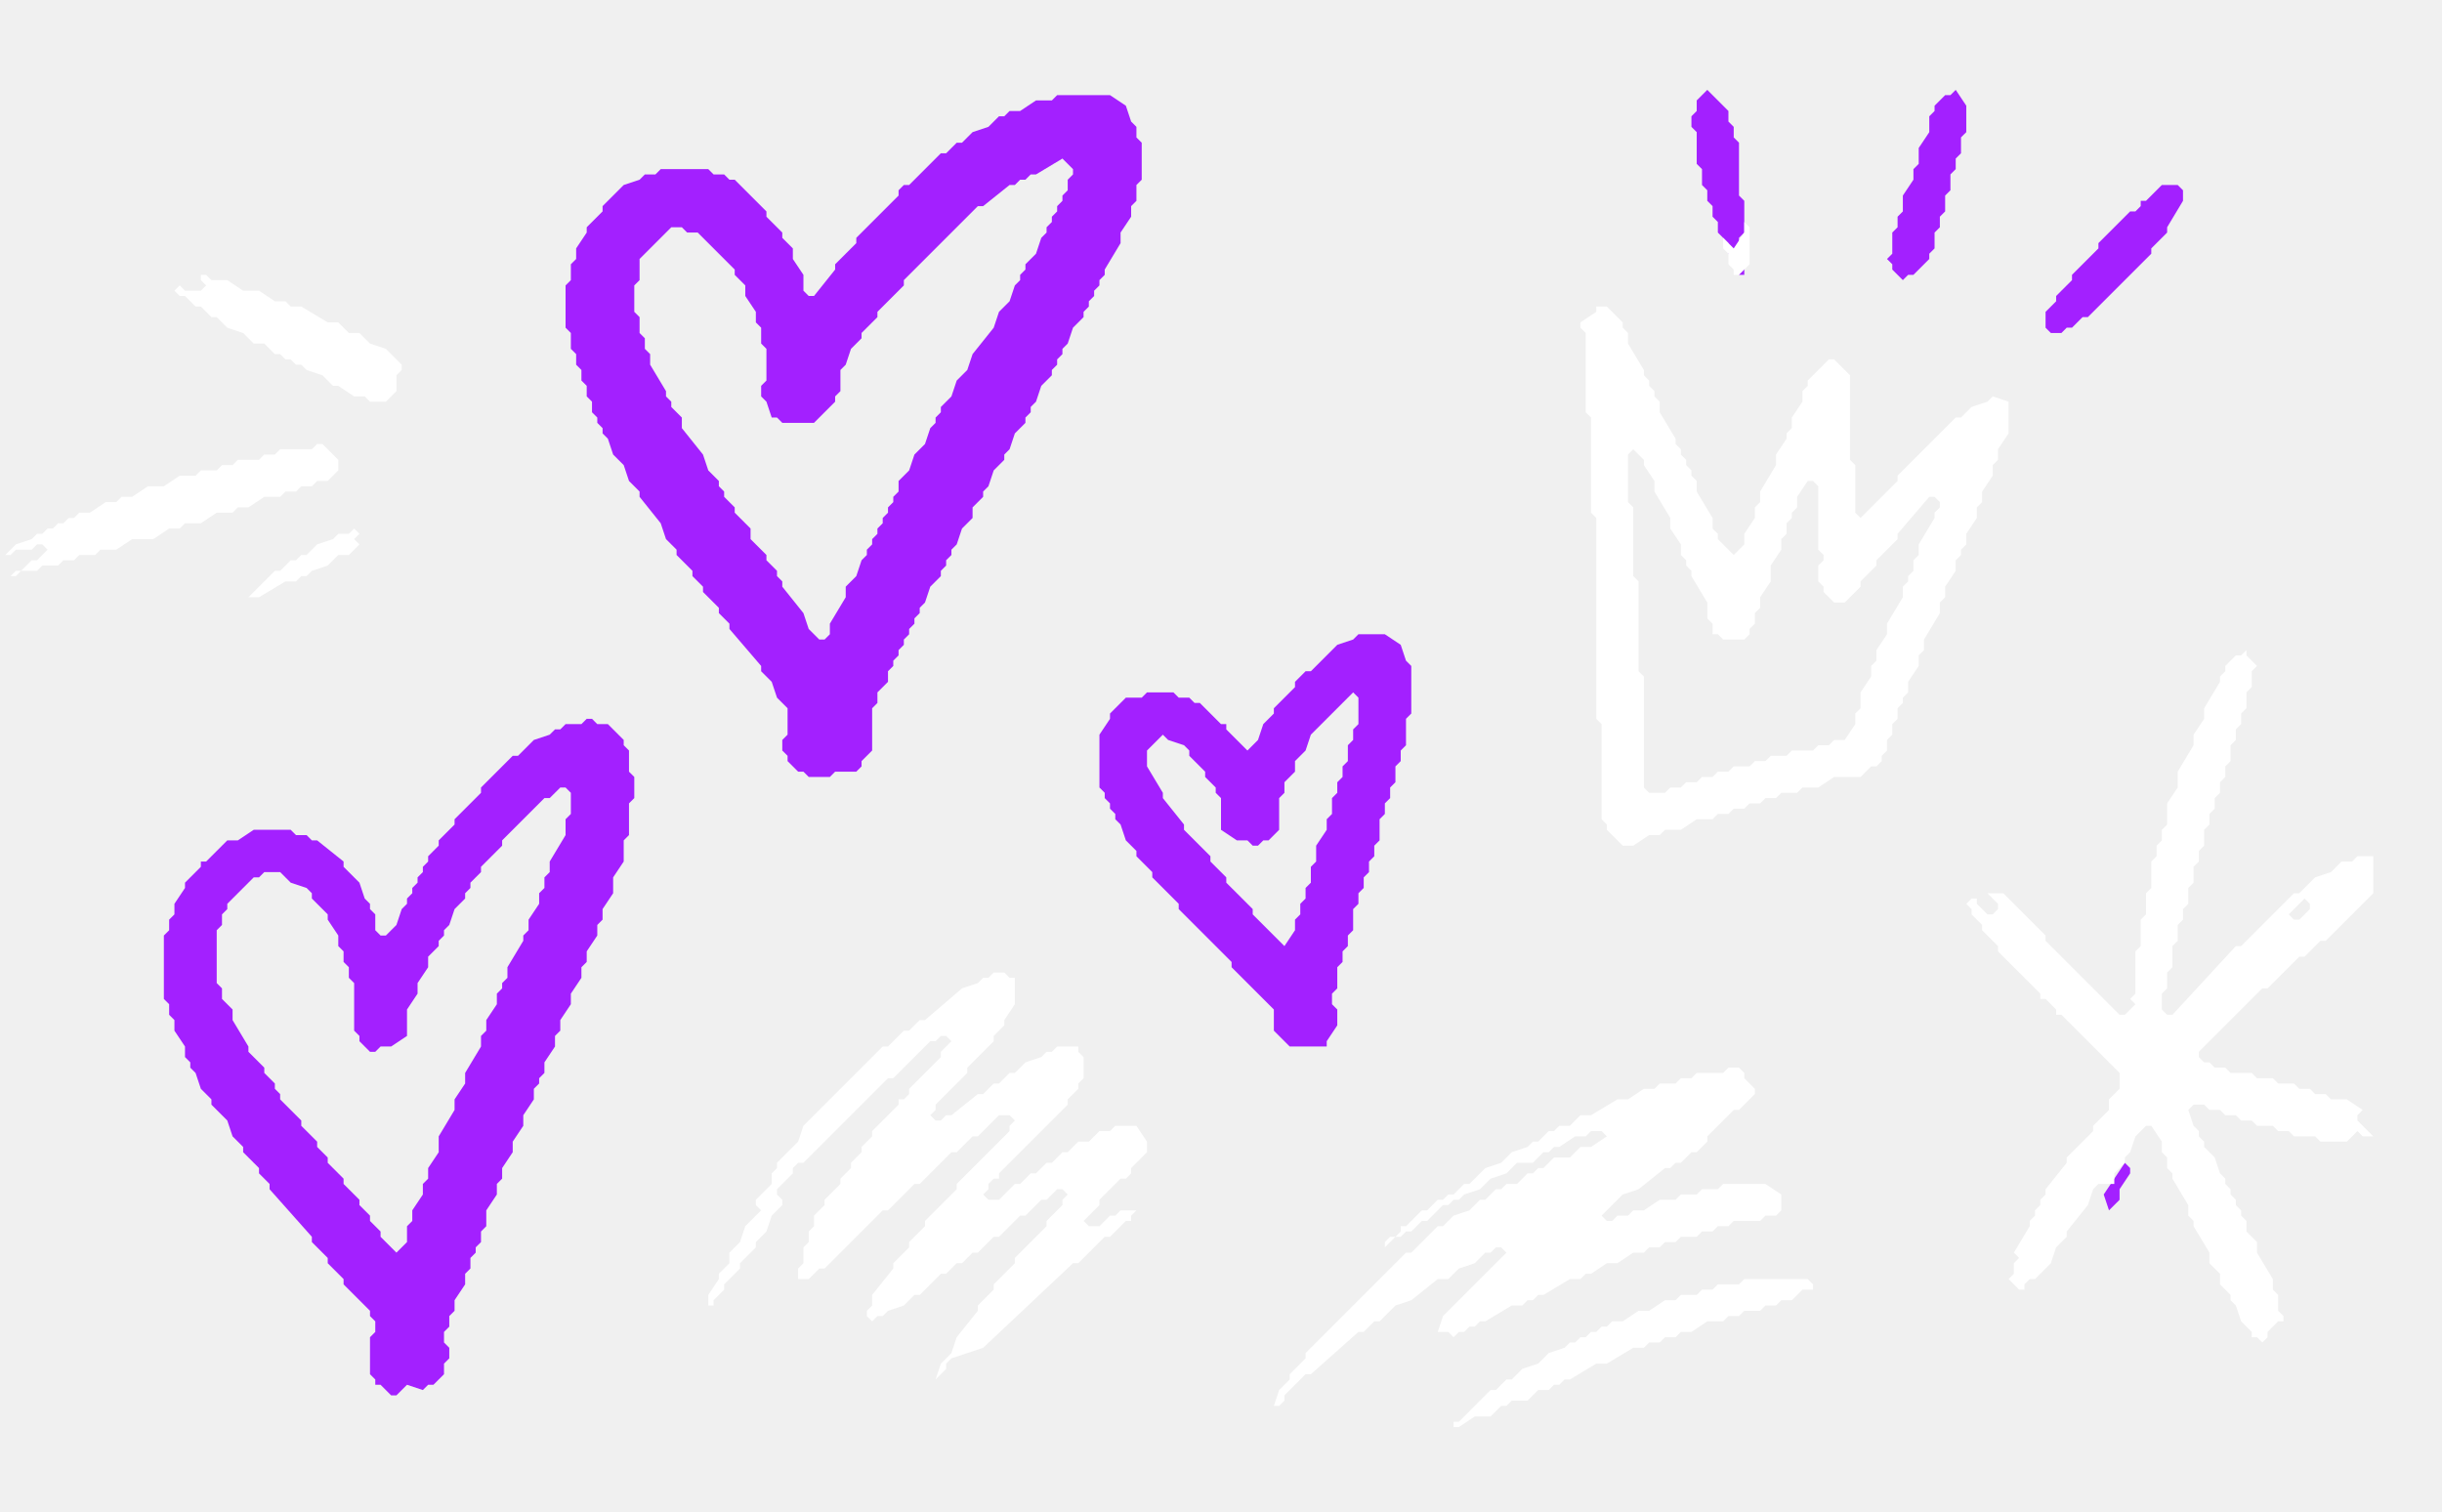
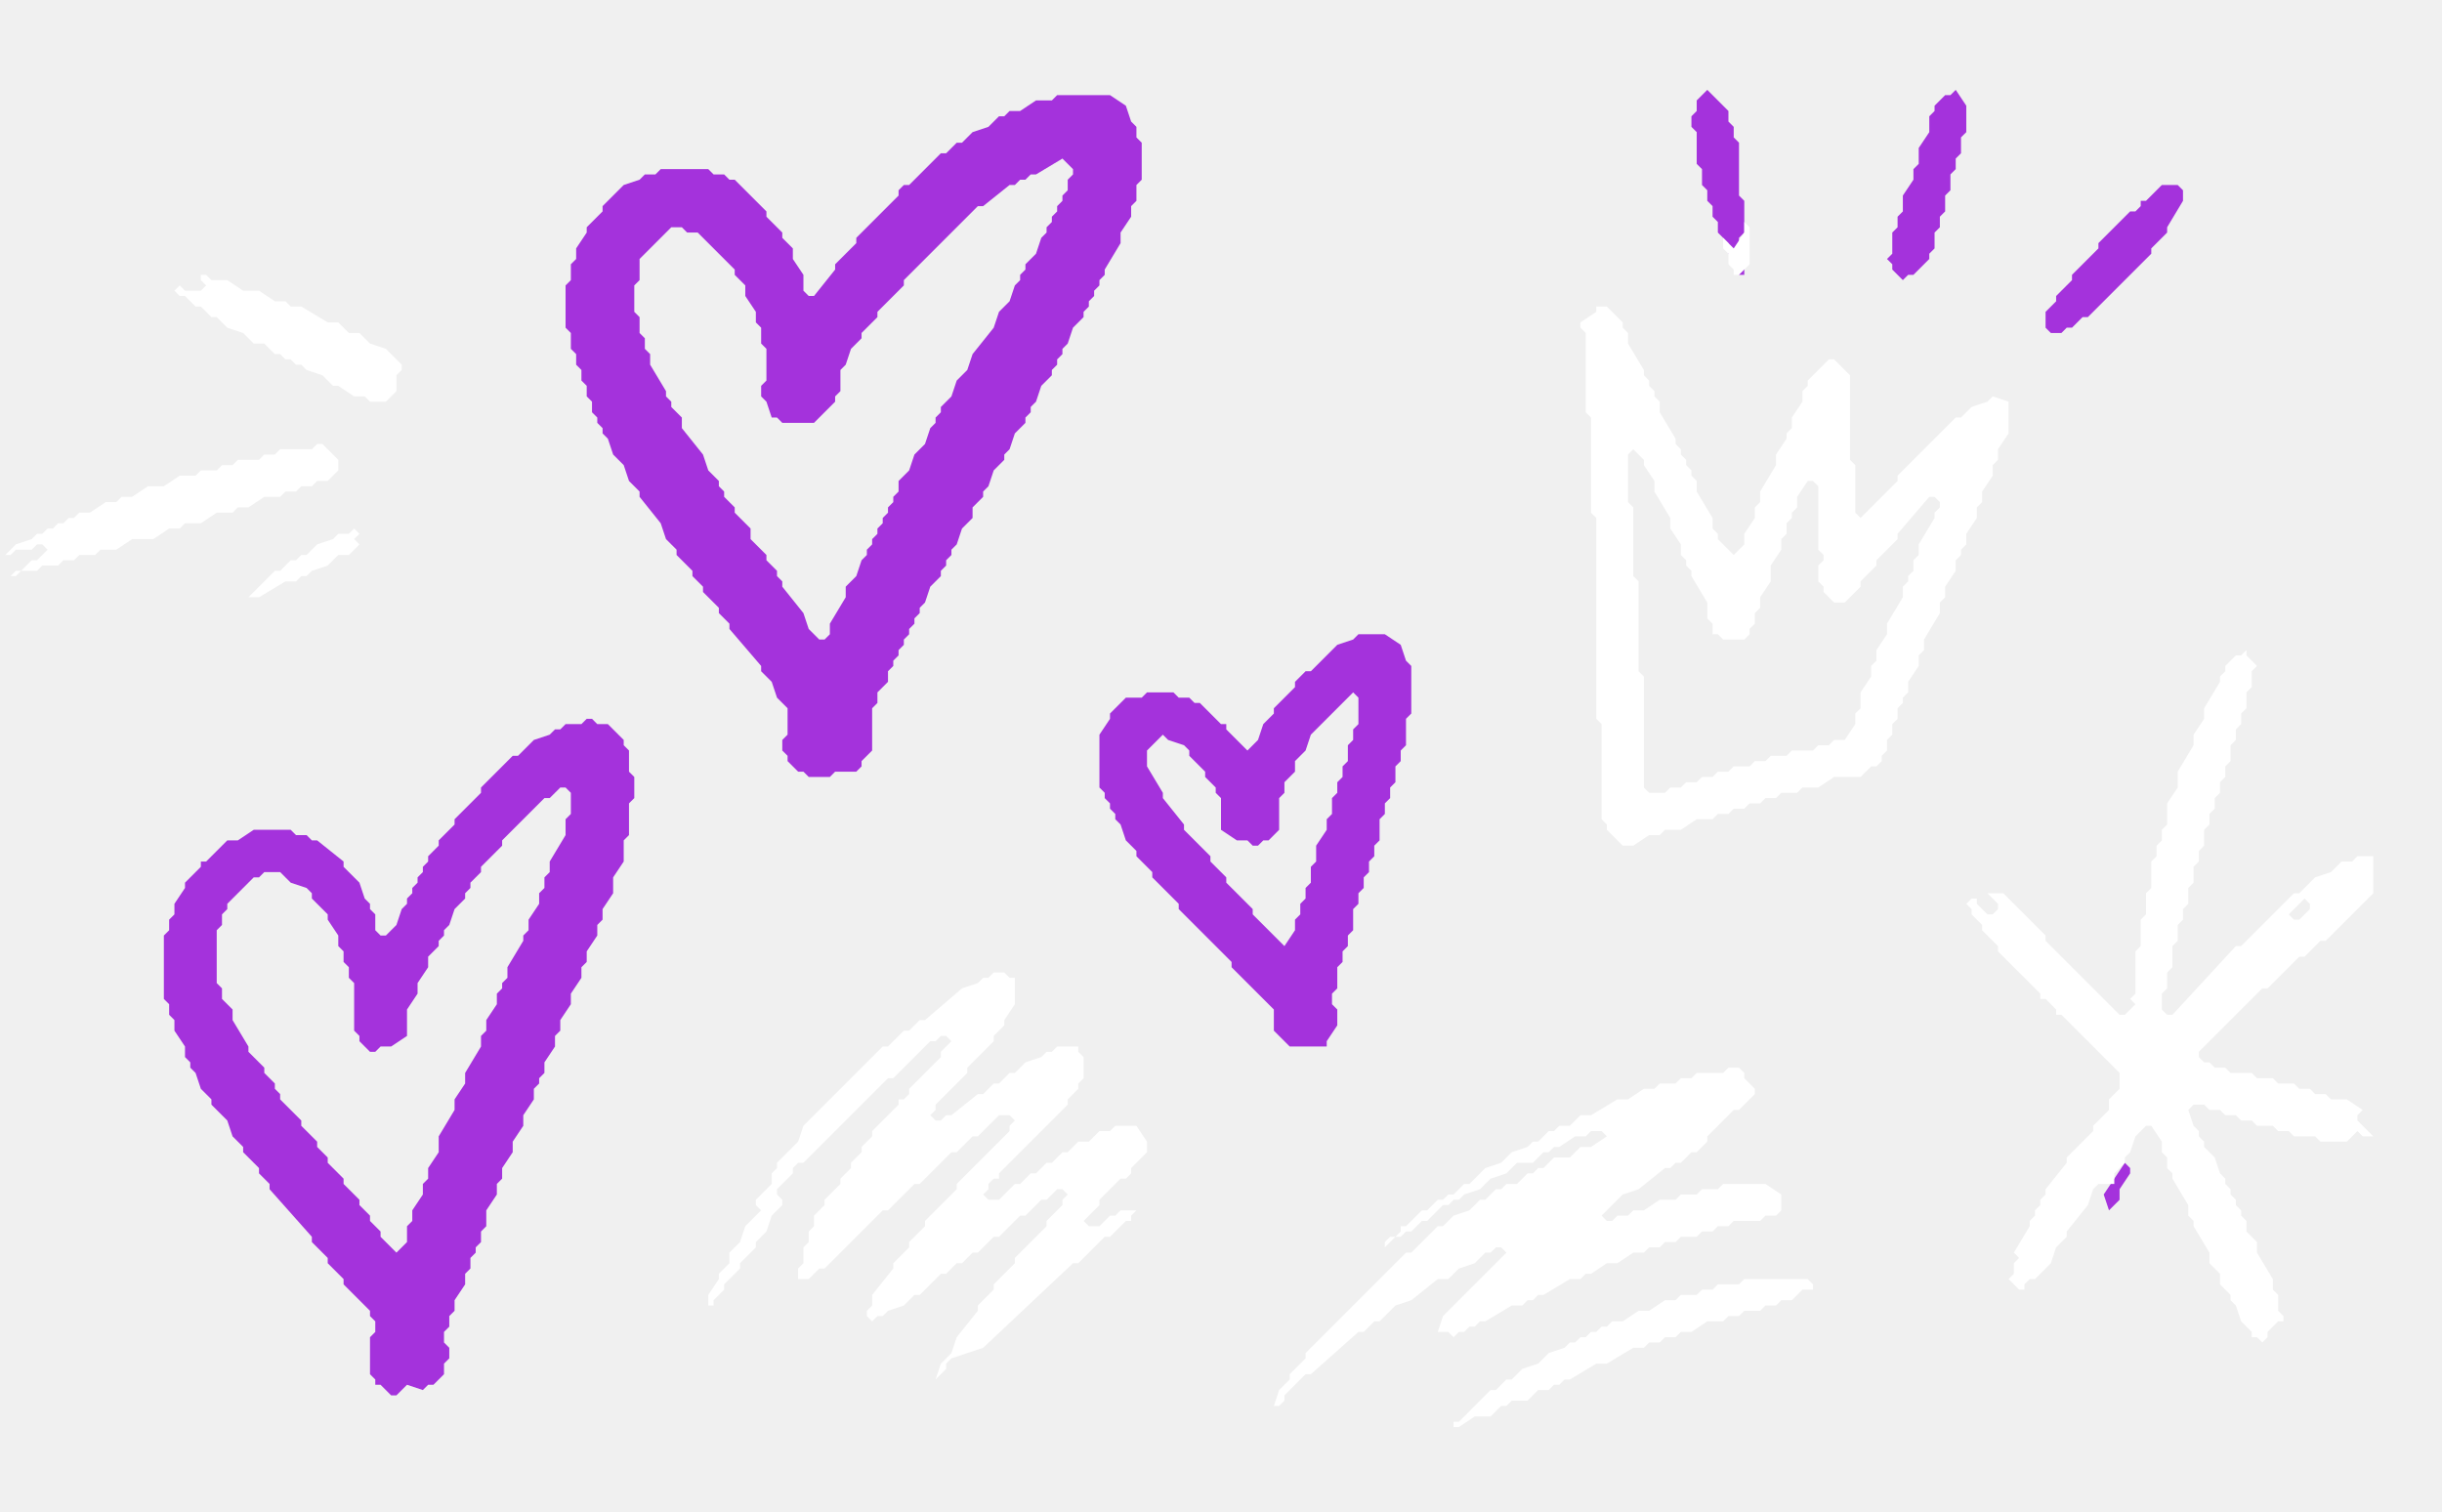
<svg xmlns="http://www.w3.org/2000/svg" viewBox="0 0 462 286">
-   <path fill="#A320FF" fill-rule="evenodd" d="M402,220L398,226L399,229L401,227L401,225L403,222L403,221ZM107,149L108,150L108,154L107,155L107,158L104,163L104,165L103,166L103,168L102,169L102,171L100,174L100,176L99,177L99,178L96,183L96,185L95,186L95,187L94,188L94,190L92,193L92,195L91,196L91,198L88,203L88,205L86,208L86,210L83,215L83,218L81,221L81,223L80,224L80,226L78,229L78,231L77,232L77,235L75,237L72,234L72,233L70,231L70,230L68,228L68,227L65,224L65,223L62,220L62,219L60,217L60,216L57,213L57,212L53,208L53,207L52,206L52,205L50,203L50,202L47,199L47,198L44,193L44,191L42,189L42,187L41,186L41,176L42,175L42,173L43,172L43,171L48,166L49,166L50,165L53,165L55,167L58,168L59,169L59,170L62,173L62,174L64,177L64,179L65,180L65,182L66,183L66,185L67,186L67,195L68,196L68,197L70,199L71,199L72,198L74,198L77,196L77,191L79,188L79,186L81,183L81,181L83,179L83,178L84,177L84,176L85,175L86,172L88,170L88,169L89,168L89,167L91,165L91,164L95,160L95,159L103,151L104,151L106,149ZM112,136L111,136L110,137L107,137L106,138L105,138L104,139L101,140L98,143L97,143L91,149L91,150L86,155L86,156L83,159L83,160L81,162L81,163L80,164L80,165L79,166L79,167L78,168L78,169L77,170L77,171L76,172L75,175L73,177L72,177L71,176L71,173L70,172L70,171L69,170L68,167L65,164L65,163L60,159L59,159L58,158L56,158L55,157L48,157L45,159L43,159L39,163L38,163L38,164L35,167L35,168L33,171L33,173L32,174L32,176L31,177L31,189L32,190L32,192L33,193L33,195L35,198L35,200L36,201L36,202L37,203L38,206L40,208L40,209L43,212L44,215L46,217L46,218L49,221L49,222L51,224L51,225L59,234L59,235L62,238L62,239L65,242L65,243L70,248L70,249L71,250L71,252L70,253L70,260L71,261L71,262L72,262L74,264L75,264L77,262L80,263L81,262L82,262L84,260L84,258L85,257L85,255L84,254L84,252L85,251L85,249L86,248L86,246L88,243L88,241L89,240L89,238L90,237L90,236L91,235L91,233L92,232L92,229L94,226L94,224L95,223L95,221L97,218L97,216L99,213L99,211L101,208L101,206L102,205L102,204L103,203L103,201L105,198L105,196L106,195L106,193L108,190L108,188L110,185L110,183L111,182L111,180L113,177L113,175L114,174L114,172L116,169L116,166L118,163L118,159L119,158L119,152L120,151L120,147L119,146L119,142L118,141L118,140L115,137L113,137ZM256,131L257,132L257,137L256,138L256,140L255,141L255,144L254,145L254,147L253,148L253,150L252,151L252,154L251,155L251,157L249,160L249,163L248,164L248,167L247,168L247,170L246,171L246,173L245,174L245,176L243,179L237,173L237,172L232,167L232,166L229,163L229,162L224,157L224,156L220,151L220,150L217,145L217,142L220,139L221,140L224,141L225,142L225,143L228,146L228,147L230,149L230,150L231,151L231,157L234,159L236,159L237,160L238,160L239,159L240,159L242,157L242,151L243,150L243,148L245,146L245,144L247,142L248,139ZM262,120L257,120L256,121L253,122L248,127L247,127L245,129L245,130L241,134L241,135L239,137L238,140L236,142L232,138L232,137L231,137L227,133L226,133L225,132L223,132L222,131L217,131L216,132L213,132L210,135L210,136L208,139L208,149L209,150L209,151L210,152L210,153L211,154L211,155L212,156L213,159L215,161L215,162L218,165L218,166L223,171L223,172L233,182L233,183L241,191L241,195L244,198L251,198L251,197L253,194L253,191L252,190L252,188L253,187L253,183L254,182L254,180L255,179L255,177L256,176L256,172L257,171L257,169L258,168L258,166L259,165L259,163L260,162L260,160L261,159L261,155L262,154L262,152L263,151L263,149L264,148L264,145L265,144L265,142L266,141L266,136L267,135L267,126L266,125L265,122ZM412,35L409,35L406,38L405,38L405,39L404,40L403,40L397,46L397,47L392,52L392,53L389,56L389,57L387,59L387,62L388,63L390,63L391,62L392,62L394,60L395,60L407,48L407,47L410,44L410,43L413,38L413,36ZM201,30L203,32L203,33L202,34L202,36L201,37L201,38L200,39L200,40L199,41L199,42L198,43L198,44L197,45L196,48L194,50L194,51L193,52L193,53L192,54L191,57L189,59L188,62L184,67L183,70L181,72L180,75L178,77L178,78L177,79L177,80L176,81L175,84L173,86L172,89L170,91L170,93L169,94L169,95L168,96L168,97L167,98L167,99L166,100L166,101L165,102L165,103L164,104L164,105L163,106L162,109L160,111L160,113L157,118L157,120L156,121L155,121L153,119L152,116L148,111L148,110L147,109L147,108L145,106L145,105L142,102L142,100L139,97L139,96L137,94L137,93L136,92L136,91L134,89L133,86L129,81L129,79L127,77L127,76L126,75L126,74L123,69L123,67L122,66L122,64L121,63L121,60L120,59L120,54L121,53L121,49L127,43L129,43L130,44L132,44L139,51L139,52L141,54L141,56L143,59L143,61L144,62L144,65L145,66L145,72L144,73L144,75L145,76L146,79L147,79L148,80L154,80L158,76L158,75L159,74L159,70L160,69L161,66L163,64L163,63L166,60L166,59L171,54L171,53L185,39L186,39L191,35L192,35L193,34L194,34L195,33L196,33ZM210,18L200,18L199,19L196,19L193,21L191,21L190,22L189,22L187,24L184,25L182,27L181,27L179,29L178,29L172,35L171,35L170,36L170,37L162,45L162,46L158,50L158,51L154,56L153,56L152,55L152,52L150,49L150,47L148,45L148,44L145,41L145,40L139,34L138,34L137,33L135,33L134,32L125,32L124,33L122,33L121,34L118,35L114,39L114,40L111,43L111,44L109,47L109,49L108,50L108,53L107,54L107,62L108,63L108,66L109,67L109,69L110,70L110,72L111,73L111,75L112,76L112,78L113,79L113,80L114,81L114,82L115,83L116,86L118,88L119,91L121,93L121,94L125,99L126,102L128,104L128,105L131,108L131,109L133,111L133,112L136,115L136,116L138,118L138,119L144,126L144,127L146,129L147,132L149,134L149,139L148,140L148,142L149,143L149,144L151,146L152,146L153,147L157,147L158,146L162,146L163,145L163,144L165,142L165,134L166,133L166,131L168,129L168,127L169,126L169,125L170,124L170,123L171,122L171,121L172,120L172,119L173,118L173,117L174,116L174,115L175,114L176,111L178,109L178,108L179,107L179,106L180,105L180,104L181,103L182,100L184,98L184,96L186,94L186,93L187,92L188,89L190,87L190,86L191,85L192,82L194,80L194,79L195,78L195,77L196,76L197,73L199,71L199,70L200,69L200,68L201,67L201,66L202,65L203,62L205,60L205,59L206,58L206,57L207,56L207,55L208,54L208,53L209,52L209,51L212,46L212,44L214,41L214,39L215,38L215,35L216,34L216,27L215,26L215,24L214,23L213,20ZM370,17L369,18L368,18L366,20L366,21L365,22L365,25L363,28L363,31L362,32L362,34L360,37L360,40L359,41L359,43L358,44L358,48L357,49L358,50L358,51L360,53L361,52L362,52L365,49L365,48L366,47L366,44L367,43L367,41L368,40L368,37L369,36L369,33L370,32L370,30L371,29L371,26L372,25L372,20ZM323,17L321,19L321,21L320,22L320,24L321,25L321,31L322,32L322,35L323,36L323,38L324,39L324,41L325,42L325,44L327,46L327,48L328,48L329,49L329,52L330,52L330,49L329,48L329,45L330,44L330,38L329,37L329,27L328,26L328,24L327,23L327,21Z" />
+   <path fill="#A432DC" fill-rule="evenodd" d="M402,220L398,226L399,229L401,227L401,225L403,222L403,221ZM107,149L108,150L108,154L107,155L107,158L104,163L104,165L103,166L103,168L102,169L102,171L100,174L100,176L99,177L99,178L96,183L96,185L95,186L95,187L94,188L94,190L92,193L92,195L91,196L91,198L88,203L88,205L86,208L86,210L83,215L83,218L81,221L81,223L80,224L80,226L78,229L78,231L77,232L77,235L75,237L72,234L72,233L70,231L70,230L68,228L68,227L65,224L65,223L62,220L62,219L60,217L60,216L57,213L57,212L53,208L53,207L52,206L52,205L50,203L50,202L47,199L47,198L44,193L44,191L42,189L42,187L41,186L41,176L42,175L42,173L43,172L43,171L48,166L49,166L50,165L53,165L55,167L58,168L59,169L59,170L62,173L62,174L64,177L64,179L65,180L65,182L66,183L66,185L67,186L67,195L68,196L68,197L70,199L71,199L72,198L74,198L77,196L77,191L79,188L79,186L81,183L81,181L83,179L83,178L84,177L84,176L85,175L86,172L88,170L88,169L89,168L89,167L91,165L91,164L95,160L95,159L103,151L104,151L106,149ZM112,136L111,136L110,137L107,137L106,138L105,138L104,139L101,140L98,143L97,143L91,149L91,150L86,155L86,156L83,159L83,160L81,162L81,163L80,164L80,165L79,166L79,167L78,168L78,169L77,170L77,171L76,172L75,175L73,177L72,177L71,176L71,173L70,172L70,171L69,170L68,167L65,164L65,163L60,159L59,159L58,158L56,158L55,157L48,157L45,159L43,159L39,163L38,163L38,164L35,167L35,168L33,171L33,173L32,174L32,176L31,177L31,189L32,190L32,192L33,193L33,195L35,198L35,200L36,201L36,202L37,203L38,206L40,208L40,209L43,212L44,215L46,217L46,218L49,221L49,222L51,224L51,225L59,234L59,235L62,238L62,239L65,242L65,243L70,248L70,249L71,250L71,252L70,253L70,260L71,261L71,262L72,262L74,264L75,264L77,262L80,263L81,262L82,262L84,260L84,258L85,257L85,255L84,254L84,252L85,251L85,249L86,248L86,246L88,243L88,241L89,240L89,238L90,237L90,236L91,235L91,233L92,232L92,229L94,226L94,224L95,223L95,221L97,218L97,216L99,213L99,211L101,208L101,206L102,205L102,204L103,203L103,201L105,198L105,196L106,195L106,193L108,190L108,188L110,185L110,183L111,182L111,180L113,177L113,175L114,174L114,172L116,169L116,166L118,163L118,159L119,158L119,152L120,151L120,147L119,146L119,142L118,141L118,140L115,137L113,137ZM256,131L257,132L257,137L256,138L256,140L255,141L255,144L254,145L254,147L253,148L253,150L252,151L252,154L251,155L251,157L249,160L249,163L248,164L248,167L247,168L247,170L246,171L246,173L245,174L245,176L243,179L237,173L237,172L232,167L232,166L229,163L229,162L224,157L224,156L220,151L220,150L217,145L217,142L220,139L221,140L224,141L225,142L225,143L228,146L228,147L230,149L230,150L231,151L231,157L234,159L236,159L237,160L238,160L239,159L240,159L242,157L242,151L243,150L243,148L245,146L245,144L247,142L248,139ZM262,120L257,120L256,121L253,122L248,127L247,127L245,129L245,130L241,134L241,135L239,137L238,140L236,142L232,138L232,137L231,137L227,133L226,133L225,132L223,132L222,131L217,131L216,132L213,132L210,135L210,136L208,139L208,149L209,150L209,151L210,152L210,153L211,154L211,155L212,156L213,159L215,161L215,162L218,165L218,166L223,171L223,172L233,182L233,183L241,191L241,195L244,198L251,198L251,197L253,194L253,191L252,190L252,188L253,187L253,183L254,182L254,180L255,179L255,177L256,176L256,172L257,171L257,169L258,168L258,166L259,165L259,163L260,162L260,160L261,159L261,155L262,154L262,152L263,151L263,149L264,148L264,145L265,144L265,142L266,141L266,136L267,135L267,126L266,125L265,122ZM412,35L409,35L406,38L405,38L405,39L404,40L403,40L397,46L397,47L392,52L392,53L389,56L389,57L387,59L387,62L388,63L390,63L391,62L392,62L394,60L395,60L407,48L407,47L410,44L410,43L413,38L413,36ZM201,30L203,32L203,33L202,34L202,36L201,37L201,38L200,39L200,40L199,41L199,42L198,43L198,44L197,45L196,48L194,50L194,51L193,52L193,53L192,54L191,57L189,59L188,62L184,67L183,70L181,72L180,75L178,77L178,78L177,79L177,80L176,81L175,84L173,86L172,89L170,91L170,93L169,94L169,95L168,96L168,97L167,98L167,99L166,100L166,101L165,102L165,103L164,104L164,105L163,106L162,109L160,111L160,113L157,118L157,120L156,121L155,121L153,119L152,116L148,111L148,110L147,109L147,108L145,106L145,105L142,102L142,100L139,97L139,96L137,94L137,93L136,92L136,91L134,89L133,86L129,81L129,79L127,77L127,76L126,75L126,74L123,69L123,67L122,66L122,64L121,63L121,60L120,59L120,54L121,53L121,49L127,43L129,43L130,44L132,44L139,51L139,52L141,54L141,56L143,59L143,61L144,62L144,65L145,66L145,72L144,73L144,75L145,76L146,79L147,79L148,80L154,80L158,76L158,75L159,74L159,70L160,69L161,66L163,64L163,63L166,60L166,59L171,54L171,53L185,39L186,39L191,35L192,35L193,34L194,34L195,33L196,33ZM210,18L200,18L199,19L196,19L193,21L191,21L190,22L189,22L187,24L184,25L182,27L181,27L179,29L178,29L172,35L171,35L170,36L170,37L162,45L162,46L158,50L158,51L154,56L153,56L152,55L152,52L150,49L150,47L148,45L148,44L145,41L145,40L139,34L138,34L137,33L135,33L134,32L125,32L124,33L122,33L121,34L118,35L114,39L114,40L111,43L111,44L109,47L109,49L108,50L108,53L107,54L107,62L108,63L108,66L109,67L109,69L110,70L110,72L111,73L111,75L112,76L112,78L113,79L113,80L114,81L114,82L115,83L116,86L118,88L119,91L121,93L121,94L125,99L126,102L128,104L128,105L131,108L131,109L133,111L133,112L136,115L136,116L138,118L138,119L144,126L144,127L146,129L147,132L149,134L149,139L148,140L148,142L149,143L149,144L151,146L152,146L153,147L157,147L158,146L162,146L163,145L163,144L165,142L165,134L166,133L166,131L168,129L168,127L169,126L169,125L170,124L170,123L171,122L171,121L172,120L172,119L173,118L173,117L174,116L174,115L175,114L176,111L178,109L178,108L179,107L179,106L180,105L180,104L181,103L182,100L184,98L184,96L186,94L186,93L187,92L188,89L190,87L190,86L191,85L192,82L194,80L194,79L195,78L195,77L196,76L197,73L199,71L199,70L200,69L200,68L201,67L201,66L202,65L203,62L205,60L205,59L206,58L206,57L207,56L207,55L208,54L208,53L209,52L209,51L212,46L212,44L214,41L214,39L215,38L215,35L216,34L216,27L215,26L215,24L214,23L213,20ZM370,17L369,18L368,18L366,20L366,21L365,22L365,25L363,28L363,31L362,32L362,34L360,37L360,40L359,41L359,43L358,44L358,48L357,49L358,50L358,51L360,53L361,52L362,52L365,49L365,48L366,47L366,44L367,43L367,41L368,40L368,37L369,36L369,33L370,32L370,30L371,29L371,26L372,25L372,20ZM323,17L321,19L321,21L320,22L320,24L321,25L321,31L322,32L322,35L323,36L323,38L324,39L324,41L325,42L325,44L327,46L327,48L328,48L329,49L329,52L330,52L330,49L329,48L329,45L330,44L330,38L329,37L329,27L328,26L328,24L327,23L327,21Z" />
  <path fill="#FFFFFF" fill-rule="evenodd" d="M343,243L342,242L330,242L329,243L325,243L324,244L322,244L321,245L318,245L317,246L315,246L312,248L310,248L307,250L305,250L304,251L303,251L302,252L301,252L300,253L299,253L298,254L297,254L296,255L293,256L291,258L288,259L286,261L285,261L283,263L282,263L276,269L275,269L275,270L276,270L279,268L282,268L284,266L285,266L286,265L289,265L291,263L293,263L294,262L295,262L296,261L297,261L302,258L304,258L309,255L311,255L312,254L314,254L315,253L317,253L318,252L320,252L323,250L326,250L327,249L329,249L330,248L333,248L334,247L336,247L337,246L339,246L341,244L343,244ZM293,218L294,219L292,221L291,221L290,220L292,218ZM304,215L301,217L299,217L297,219L294,219L293,218L294,217L295,217L298,215L300,215L301,214L303,214ZM330,203L329,202L327,202L326,203L321,203L320,204L318,204L317,205L314,205L313,206L311,206L308,208L306,208L301,211L299,211L297,213L295,213L294,214L293,214L291,216L290,216L289,217L286,218L284,220L281,221L278,224L277,224L275,226L274,226L273,227L272,227L270,229L269,229L266,232L265,232L265,233L264,234L263,234L262,235L262,236L264,234L265,234L266,233L267,233L269,231L270,231L273,228L274,228L275,227L276,227L277,226L280,225L282,223L285,222L287,220L290,220L291,221L290,222L289,222L287,224L285,224L284,225L283,225L281,227L280,227L278,229L275,230L273,232L272,232L267,237L266,237L247,256L247,257L244,260L244,261L242,263L241,266L242,266L243,265L243,264L247,260L248,260L257,252L258,252L260,250L261,250L264,247L267,246L272,242L274,242L276,240L279,239L281,237L282,237L283,236L284,236L285,237L273,249L272,252L274,252L275,253L276,252L277,252L278,251L279,251L280,250L281,250L286,247L288,247L289,246L290,246L291,245L292,245L297,242L299,242L300,241L301,241L304,239L306,239L309,237L311,237L312,236L314,236L315,235L317,235L318,234L321,234L322,233L324,233L325,232L327,232L328,231L333,231L334,230L336,230L337,229L337,226L334,224L326,224L325,225L322,225L321,226L318,226L317,227L314,227L311,229L309,229L308,230L306,230L305,231L304,231L303,230L307,226L310,225L315,221L316,221L317,220L318,220L320,218L321,218L323,216L323,215L328,210L329,210L332,207L332,206L330,204ZM217,216L215,213L211,213L210,214L208,214L206,216L204,216L202,218L201,218L199,220L198,220L196,222L195,222L193,224L192,224L189,227L187,227L186,226L187,225L187,224L188,223L189,223L189,222L202,209L202,208L204,206L204,205L205,204L205,200L204,199L204,198L200,198L199,199L198,199L197,200L194,201L192,203L191,203L189,205L188,205L186,207L185,207L180,211L179,211L178,212L177,212L176,211L177,210L177,209L183,203L183,202L188,197L188,196L190,194L190,193L192,190L192,185L191,185L190,184L188,184L187,185L186,185L185,186L182,187L175,193L174,193L172,195L171,195L168,198L167,198L152,213L151,216L147,220L147,221L146,222L146,224L143,227L143,228L144,229L141,232L140,235L138,237L138,239L136,241L136,242L134,245L134,247L135,247L135,246L137,244L137,243L140,240L140,239L143,236L143,235L145,233L146,230L148,228L148,227L149,226L148,227L147,226L147,225L150,222L150,221L151,220L152,220L168,204L169,204L176,197L177,197L178,196L179,196L180,197L178,199L178,200L172,206L172,207L171,208L170,208L170,209L165,214L165,215L163,217L163,218L161,220L161,221L159,223L159,224L156,227L156,228L154,230L154,232L153,233L153,235L152,236L152,239L151,240L151,242L153,242L155,240L156,240L167,229L168,229L173,224L174,224L180,218L181,218L184,215L185,215L189,211L191,211L192,212L191,213L191,214L181,224L181,225L175,231L175,232L172,235L172,236L169,239L169,240L165,245L165,247L164,248L164,249L165,250L166,249L167,249L168,248L171,247L173,245L174,245L178,241L179,241L181,239L182,239L184,237L185,237L188,234L189,234L193,230L194,230L197,227L198,227L200,225L201,225L202,226L201,227L201,228L198,231L198,232L192,238L192,239L188,243L188,244L185,247L185,248L181,253L180,256L178,258L177,261L179,259L179,258L180,257L186,255L203,239L204,239L209,234L210,234L213,231L214,231L214,230L215,229L212,229L211,230L210,230L208,232L206,232L205,231L208,228L208,227L212,223L213,223L214,222L214,221L217,218ZM436,170L437,171L437,172L435,174L434,174L433,173ZM425,123L424,124L423,124L421,126L421,127L420,128L420,129L417,134L417,136L415,139L415,141L412,146L412,149L410,152L410,156L409,157L409,159L408,160L408,162L407,163L407,168L406,169L406,173L405,174L405,179L404,180L404,188L403,189L404,190L402,192L401,192L387,178L387,177L379,169L376,169L378,171L378,172L377,173L376,173L374,171L374,170L373,170L372,171L373,172L373,173L375,175L375,176L378,179L378,180L386,188L386,189L387,189L389,191L389,192L390,192L401,203L401,206L399,208L399,210L396,213L396,214L391,219L391,220L387,225L387,226L386,227L386,228L385,229L385,230L384,231L384,232L381,237L382,238L381,239L381,241L380,242L382,244L383,244L383,243L384,242L385,242L388,239L389,236L391,234L391,233L395,228L396,225L397,224L400,224L400,222L402,220L402,219L403,218L404,215L406,213L407,213L409,216L409,218L410,219L410,221L411,222L411,223L414,228L414,230L415,231L415,232L418,237L418,239L420,241L420,243L422,245L422,246L423,247L424,250L426,252L426,253L427,253L428,254L429,253L429,252L431,250L432,250L432,249L431,248L431,245L430,244L430,242L427,237L427,235L425,233L425,231L424,230L424,229L423,228L423,227L422,226L422,225L421,224L421,223L420,222L419,219L417,217L417,216L416,215L416,214L415,213L414,210L415,209L417,209L418,210L420,210L421,211L423,211L424,212L426,212L427,213L430,213L431,214L433,214L434,215L438,215L439,216L444,216L446,214L447,215L449,215L446,212L446,211L447,210L444,208L441,208L440,207L438,207L437,206L435,206L434,205L431,205L430,204L427,204L426,203L422,203L421,202L419,202L418,201L417,201L416,200L416,199L428,187L429,187L435,181L436,181L439,178L440,178L449,169L449,162L446,162L445,163L443,163L441,165L438,166L435,169L434,169L424,179L423,179L411,192L410,192L409,191L409,188L410,187L410,184L411,183L411,179L412,178L412,175L413,174L413,172L414,171L414,168L415,167L415,164L416,163L416,161L417,160L417,157L418,156L418,154L419,153L419,151L420,150L420,148L421,147L421,145L422,144L422,141L423,140L423,138L424,137L424,135L425,134L425,131L426,130L426,127L427,126L425,124ZM68,101L67,100L66,101L64,101L63,102L60,103L58,105L57,105L56,106L55,106L53,108L52,108L47,113L46,113L49,113L54,110L56,110L57,109L58,109L59,108L62,107L64,105L66,105L68,103L67,102ZM309,85L311,87L311,88L313,91L313,93L316,98L316,100L318,103L318,105L319,106L319,107L320,108L320,109L323,114L323,117L324,118L324,120L325,120L326,121L330,121L331,120L331,119L332,118L332,116L333,115L333,113L335,110L335,107L337,104L337,102L338,101L338,99L339,98L339,97L340,96L340,94L342,91L343,91L344,92L344,104L345,105L345,106L344,107L344,110L345,111L345,112L347,114L349,114L352,111L352,110L355,107L355,106L359,102L359,101L365,94L366,94L367,95L367,96L366,97L366,98L363,103L363,105L362,106L362,108L361,109L361,110L360,111L360,113L357,118L357,120L355,123L355,125L354,126L354,128L352,131L352,134L351,135L351,137L349,140L347,140L346,141L344,141L343,142L339,142L338,143L335,143L334,144L332,144L331,145L328,145L327,146L325,146L324,147L322,147L321,148L319,148L318,149L316,149L315,150L312,150L311,149L311,128L310,127L310,110L309,109L309,96L308,95L308,86ZM64,87L61,84L60,84L59,85L53,85L52,86L50,86L49,87L45,87L44,88L42,88L41,89L38,89L37,90L34,90L31,92L28,92L25,94L23,94L22,95L20,95L17,97L15,97L14,98L13,98L12,99L11,99L10,100L9,100L8,101L7,101L6,102L3,103L1,105L2,105L3,104L6,104L7,103L8,103L9,104L7,106L6,106L4,108L3,108L2,109L3,109L4,108L7,108L8,107L11,107L12,106L14,106L15,105L18,105L19,104L22,104L25,102L29,102L32,100L34,100L35,99L38,99L41,97L44,97L45,96L47,96L50,94L53,94L54,93L56,93L57,92L59,92L60,91L62,91L64,89ZM380,76L377,75L376,76L373,77L371,79L370,79L359,90L359,91L352,98L351,97L351,88L350,87L350,71L347,68L346,68L342,72L342,73L341,74L341,76L339,79L339,81L338,82L338,83L336,86L336,88L333,93L333,95L332,96L332,98L330,101L330,103L328,105L325,102L325,101L324,100L324,98L321,93L321,91L320,90L320,89L319,88L319,87L318,86L318,85L317,84L317,83L314,78L314,76L313,75L313,74L312,73L312,72L311,71L311,70L308,65L308,63L307,62L307,61L304,58L302,58L302,59L299,61L299,62L300,63L300,78L301,79L301,97L302,98L302,136L303,137L303,155L304,156L304,157L307,160L309,160L312,158L314,158L315,157L318,157L321,155L324,155L325,154L327,154L328,153L330,153L331,152L333,152L334,151L336,151L337,150L340,150L341,149L344,149L347,147L352,147L354,145L355,145L356,144L356,143L357,142L357,140L358,139L358,137L359,136L359,134L360,133L360,132L361,131L361,129L363,126L363,124L364,123L364,121L367,116L367,114L368,113L368,111L370,108L370,106L371,105L371,104L372,103L372,101L374,98L374,96L375,95L375,93L377,90L377,88L378,87L378,85L380,82ZM33,55L34,56L35,56L37,58L38,58L40,60L41,60L43,62L46,63L48,65L50,65L52,67L53,67L54,68L55,68L56,69L57,69L58,70L61,71L63,73L64,73L67,75L69,75L70,76L73,76L75,74L75,71L76,70L76,69L73,66L70,65L68,63L66,63L64,61L62,61L57,58L55,58L54,57L52,57L49,55L46,55L43,53L40,53L39,52L38,52L38,53L39,54L38,55L35,55L34,54ZM330,37L330,44L328,47L326,45L326,47L327,48L327,50L328,51L328,52L329,52L331,50L331,43L330,42Z" />
</svg>
